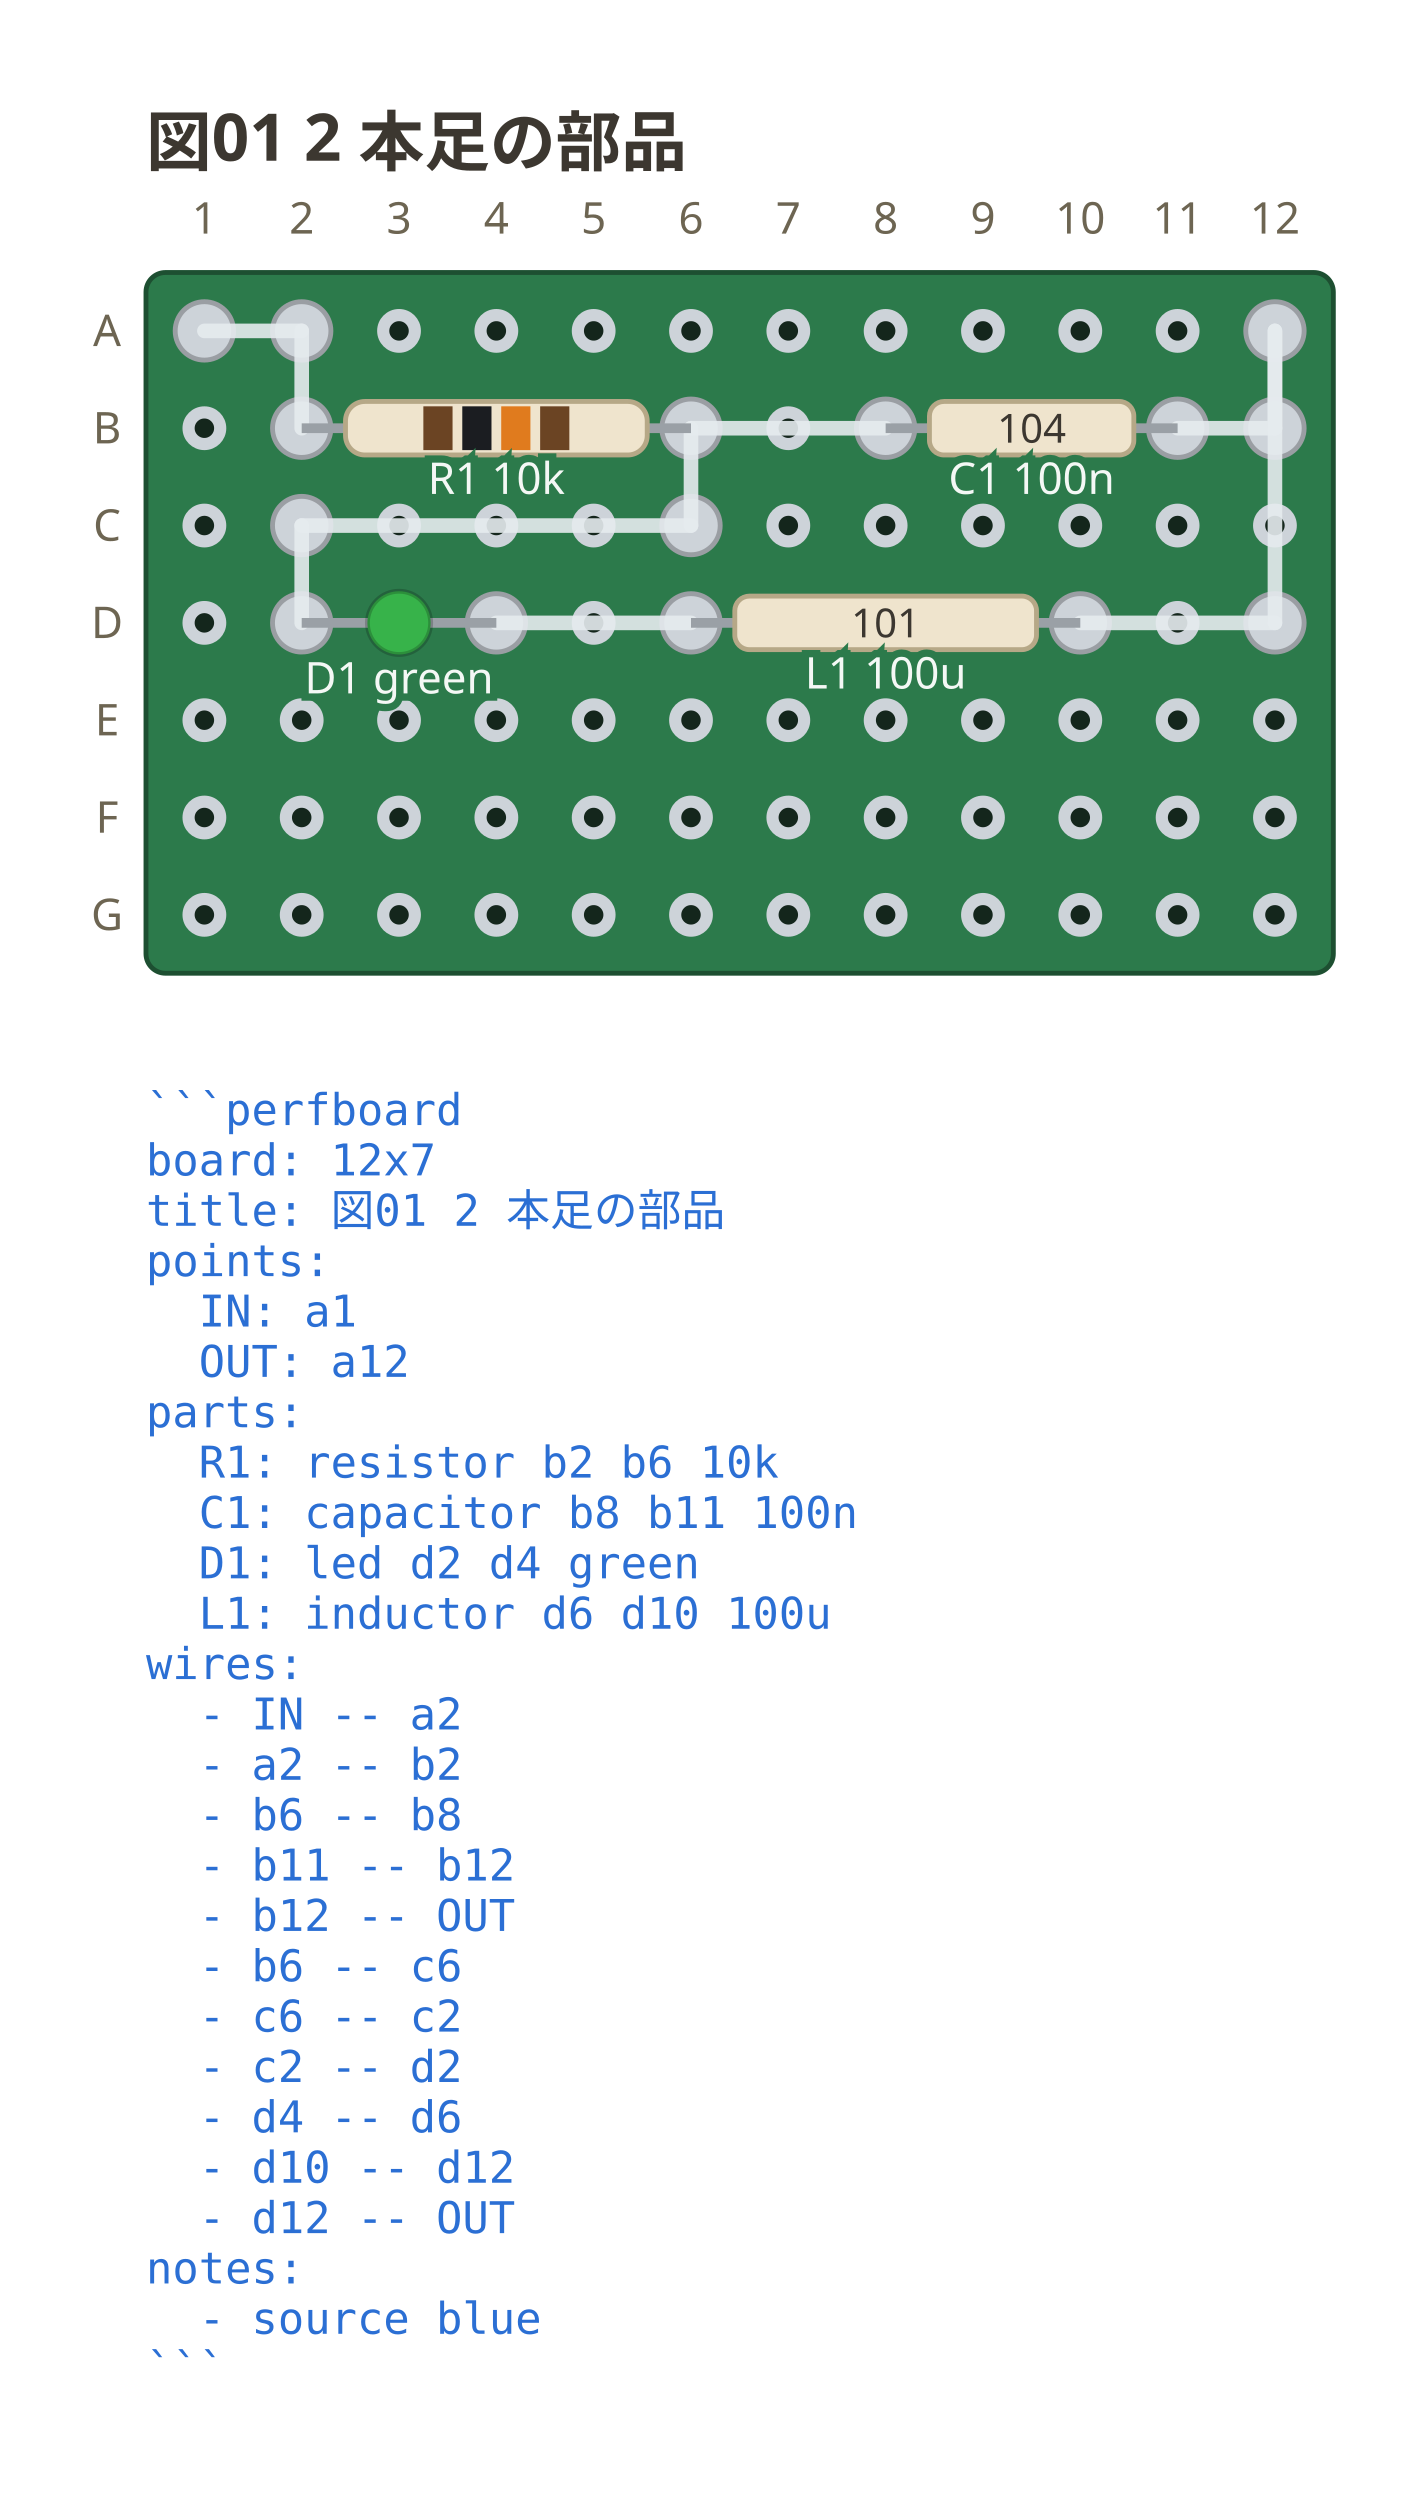
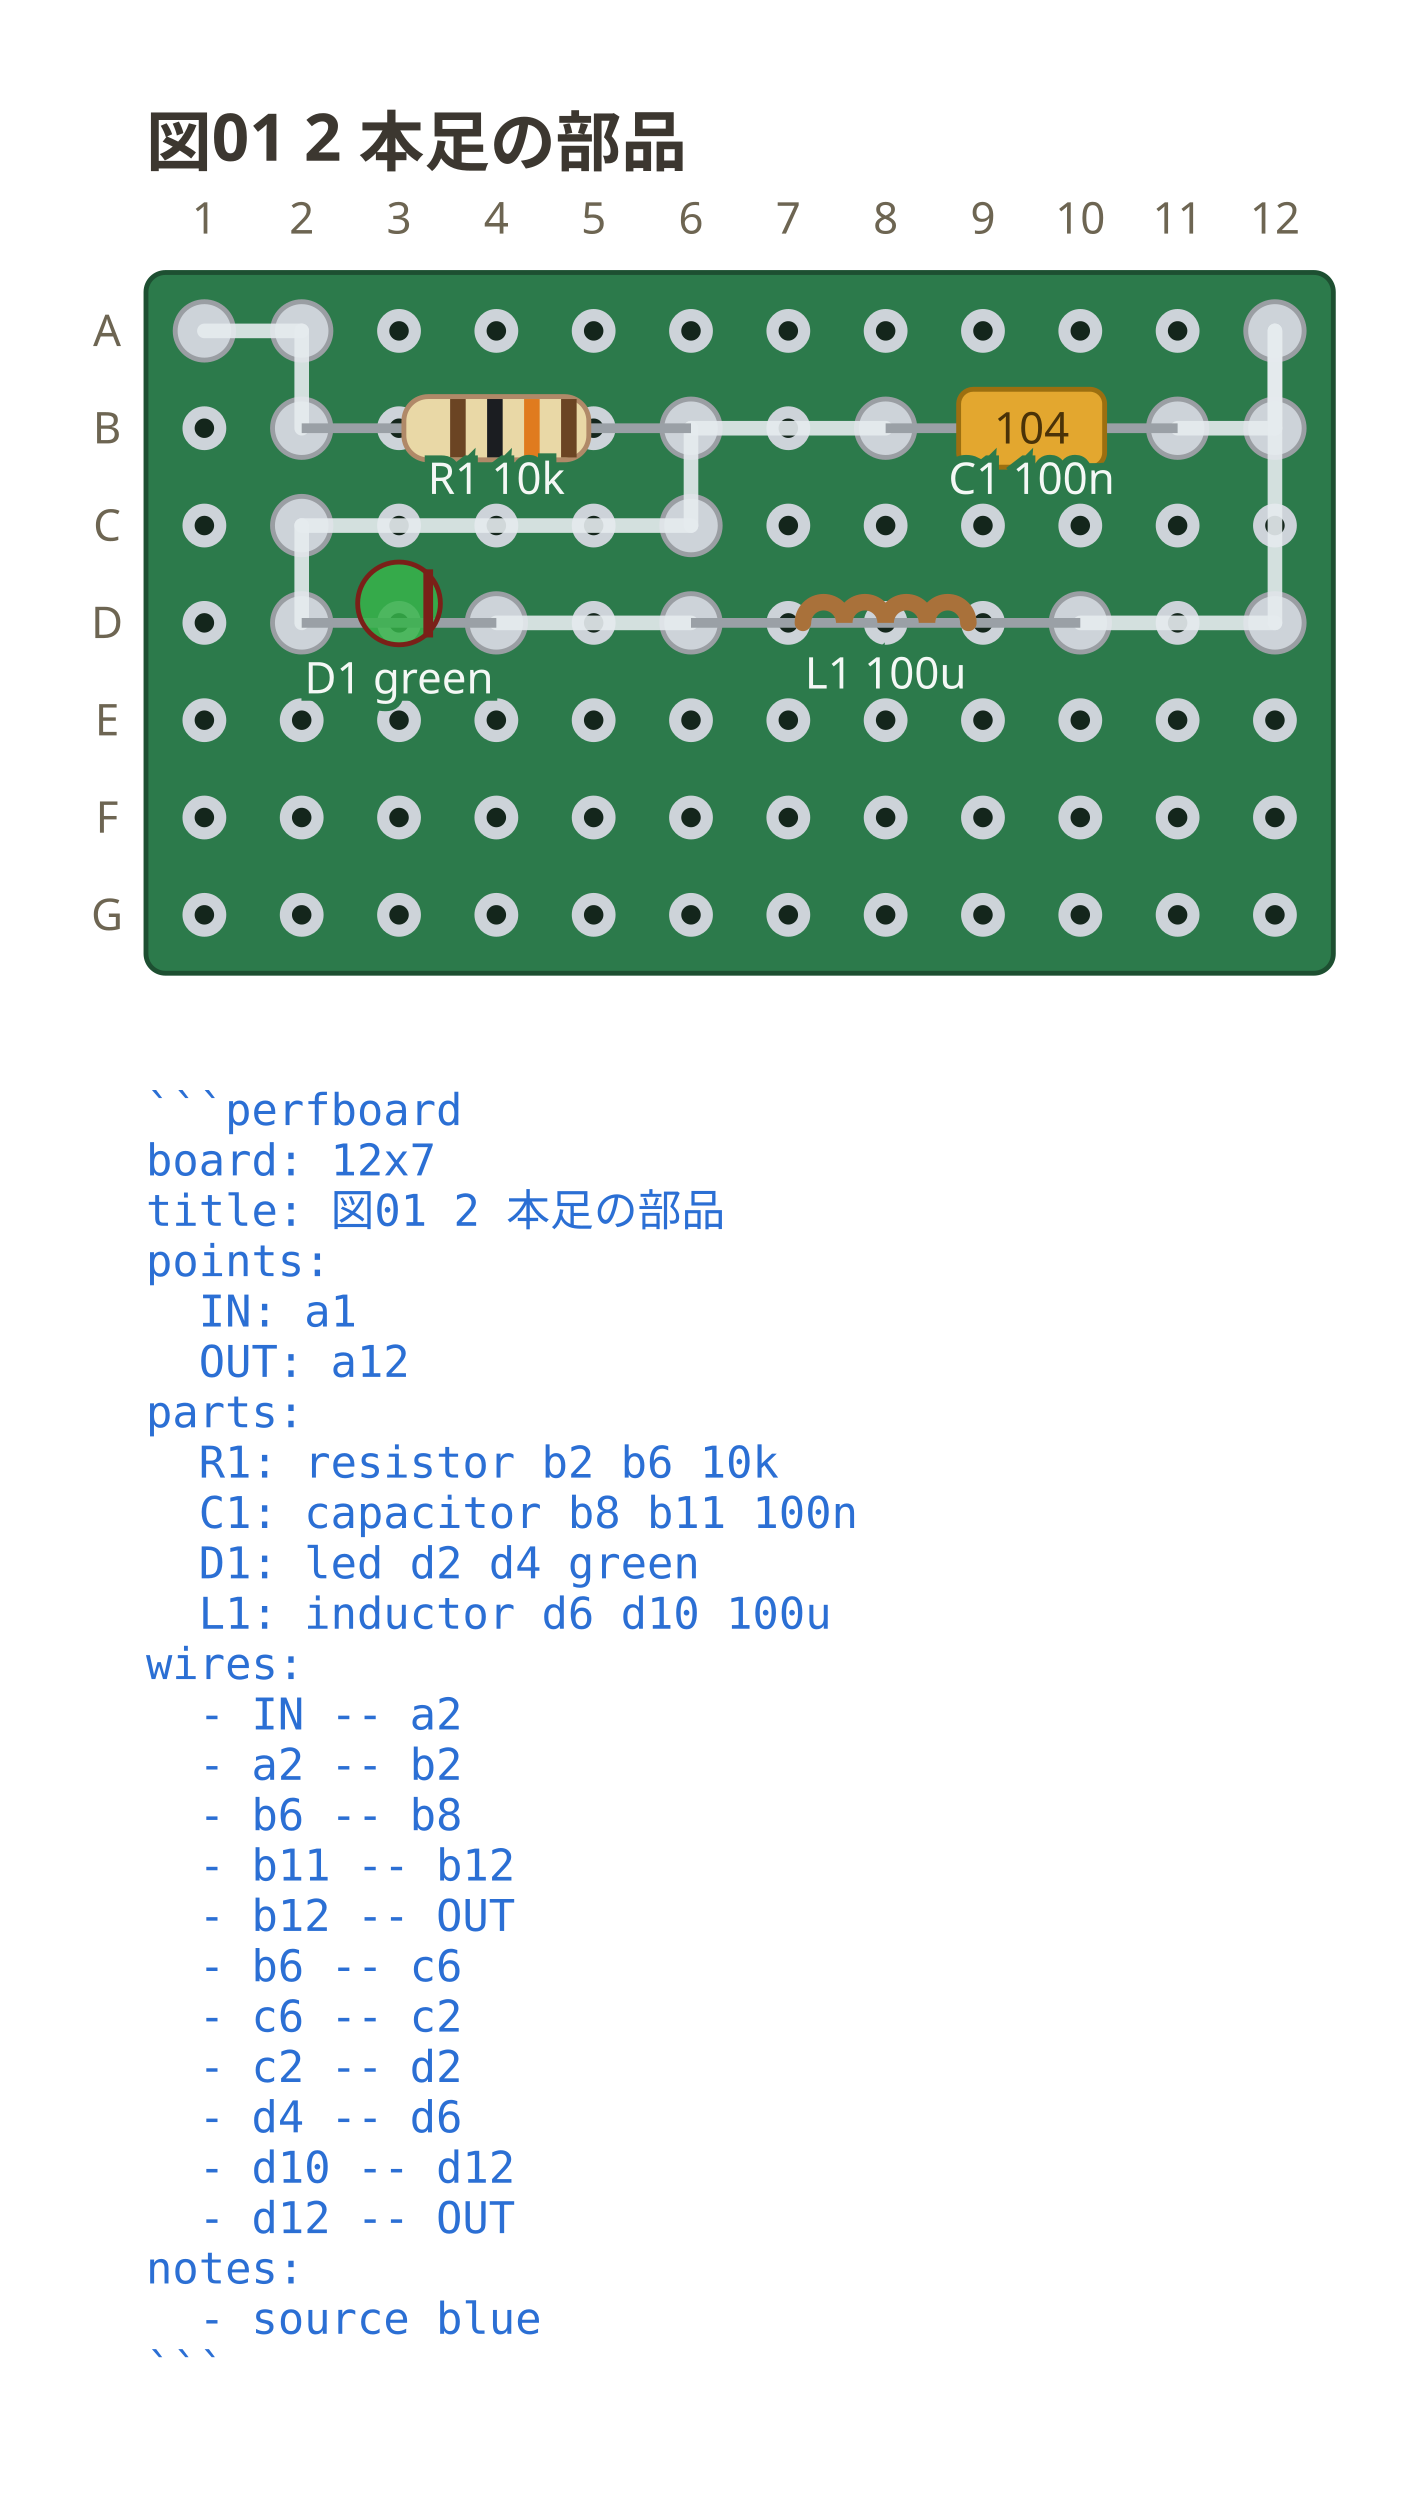
<svg xmlns="http://www.w3.org/2000/svg" viewBox="0 0 288 513.75" width="288" height="513.75" data-perfboard-fence="0.1.0" role="img">
  <text x="30" y="34" text-anchor="start" font-family="ui-sans-serif, system-ui, sans-serif" fill="#3c3730" font-size="13.5" font-weight="600">図01 2 本足の部品</text>
  <rect x="30" y="56" width="244" height="144" rx="4" fill="#2c7a4b" stroke="#1d4f31" stroke-width="1" />
  <circle cx="42" cy="68" r="3.25" fill="#14261c" stroke="#cdd3d9" stroke-width="2.5" />
  <circle cx="62" cy="68" r="3.25" fill="#14261c" stroke="#cdd3d9" stroke-width="2.5" />
  <circle cx="82" cy="68" r="3.25" fill="#14261c" stroke="#cdd3d9" stroke-width="2.5" />
  <circle cx="102" cy="68" r="3.25" fill="#14261c" stroke="#cdd3d9" stroke-width="2.5" />
  <circle cx="122" cy="68" r="3.25" fill="#14261c" stroke="#cdd3d9" stroke-width="2.5" />
  <circle cx="142" cy="68" r="3.25" fill="#14261c" stroke="#cdd3d9" stroke-width="2.5" />
  <circle cx="162" cy="68" r="3.25" fill="#14261c" stroke="#cdd3d9" stroke-width="2.5" />
  <circle cx="182" cy="68" r="3.25" fill="#14261c" stroke="#cdd3d9" stroke-width="2.5" />
  <circle cx="202" cy="68" r="3.25" fill="#14261c" stroke="#cdd3d9" stroke-width="2.5" />
  <circle cx="222" cy="68" r="3.25" fill="#14261c" stroke="#cdd3d9" stroke-width="2.5" />
  <circle cx="242" cy="68" r="3.25" fill="#14261c" stroke="#cdd3d9" stroke-width="2.5" />
  <circle cx="262" cy="68" r="3.25" fill="#14261c" stroke="#cdd3d9" stroke-width="2.5" />
  <circle cx="42" cy="88" r="3.25" fill="#14261c" stroke="#cdd3d9" stroke-width="2.5" />
  <circle cx="62" cy="88" r="3.25" fill="#14261c" stroke="#cdd3d9" stroke-width="2.5" />
  <circle cx="82" cy="88" r="3.25" fill="#14261c" stroke="#cdd3d9" stroke-width="2.5" />
  <circle cx="102" cy="88" r="3.25" fill="#14261c" stroke="#cdd3d9" stroke-width="2.5" />
  <circle cx="122" cy="88" r="3.25" fill="#14261c" stroke="#cdd3d9" stroke-width="2.5" />
  <circle cx="142" cy="88" r="3.25" fill="#14261c" stroke="#cdd3d9" stroke-width="2.5" />
  <circle cx="162" cy="88" r="3.25" fill="#14261c" stroke="#cdd3d9" stroke-width="2.5" />
  <circle cx="182" cy="88" r="3.25" fill="#14261c" stroke="#cdd3d9" stroke-width="2.5" />
  <circle cx="202" cy="88" r="3.25" fill="#14261c" stroke="#cdd3d9" stroke-width="2.5" />
  <circle cx="222" cy="88" r="3.25" fill="#14261c" stroke="#cdd3d9" stroke-width="2.5" />
  <circle cx="242" cy="88" r="3.25" fill="#14261c" stroke="#cdd3d9" stroke-width="2.5" />
  <circle cx="262" cy="88" r="3.25" fill="#14261c" stroke="#cdd3d9" stroke-width="2.5" />
  <circle cx="42" cy="108" r="3.25" fill="#14261c" stroke="#cdd3d9" stroke-width="2.5" />
  <circle cx="62" cy="108" r="3.25" fill="#14261c" stroke="#cdd3d9" stroke-width="2.5" />
  <circle cx="82" cy="108" r="3.25" fill="#14261c" stroke="#cdd3d9" stroke-width="2.5" />
  <circle cx="102" cy="108" r="3.25" fill="#14261c" stroke="#cdd3d9" stroke-width="2.5" />
  <circle cx="122" cy="108" r="3.25" fill="#14261c" stroke="#cdd3d9" stroke-width="2.5" />
  <circle cx="142" cy="108" r="3.25" fill="#14261c" stroke="#cdd3d9" stroke-width="2.5" />
  <circle cx="162" cy="108" r="3.25" fill="#14261c" stroke="#cdd3d9" stroke-width="2.5" />
  <circle cx="182" cy="108" r="3.25" fill="#14261c" stroke="#cdd3d9" stroke-width="2.5" />
  <circle cx="202" cy="108" r="3.25" fill="#14261c" stroke="#cdd3d9" stroke-width="2.5" />
  <circle cx="222" cy="108" r="3.25" fill="#14261c" stroke="#cdd3d9" stroke-width="2.5" />
  <circle cx="242" cy="108" r="3.25" fill="#14261c" stroke="#cdd3d9" stroke-width="2.5" />
  <circle cx="262" cy="108" r="3.25" fill="#14261c" stroke="#cdd3d9" stroke-width="2.5" />
  <circle cx="42" cy="128" r="3.25" fill="#14261c" stroke="#cdd3d9" stroke-width="2.5" />
  <circle cx="62" cy="128" r="3.25" fill="#14261c" stroke="#cdd3d9" stroke-width="2.5" />
  <circle cx="82" cy="128" r="3.25" fill="#14261c" stroke="#cdd3d9" stroke-width="2.5" />
  <circle cx="102" cy="128" r="3.25" fill="#14261c" stroke="#cdd3d9" stroke-width="2.5" />
  <circle cx="122" cy="128" r="3.25" fill="#14261c" stroke="#cdd3d9" stroke-width="2.5" />
  <circle cx="142" cy="128" r="3.25" fill="#14261c" stroke="#cdd3d9" stroke-width="2.5" />
  <circle cx="162" cy="128" r="3.25" fill="#14261c" stroke="#cdd3d9" stroke-width="2.5" />
  <circle cx="182" cy="128" r="3.25" fill="#14261c" stroke="#cdd3d9" stroke-width="2.5" />
  <circle cx="202" cy="128" r="3.25" fill="#14261c" stroke="#cdd3d9" stroke-width="2.5" />
  <circle cx="222" cy="128" r="3.25" fill="#14261c" stroke="#cdd3d9" stroke-width="2.5" />
  <circle cx="242" cy="128" r="3.25" fill="#14261c" stroke="#cdd3d9" stroke-width="2.5" />
  <circle cx="262" cy="128" r="3.25" fill="#14261c" stroke="#cdd3d9" stroke-width="2.5" />
  <circle cx="42" cy="148" r="3.25" fill="#14261c" stroke="#cdd3d9" stroke-width="2.5" />
  <circle cx="62" cy="148" r="3.25" fill="#14261c" stroke="#cdd3d9" stroke-width="2.5" />
  <circle cx="82" cy="148" r="3.25" fill="#14261c" stroke="#cdd3d9" stroke-width="2.5" />
  <circle cx="102" cy="148" r="3.25" fill="#14261c" stroke="#cdd3d9" stroke-width="2.5" />
  <circle cx="122" cy="148" r="3.25" fill="#14261c" stroke="#cdd3d9" stroke-width="2.5" />
  <circle cx="142" cy="148" r="3.25" fill="#14261c" stroke="#cdd3d9" stroke-width="2.5" />
  <circle cx="162" cy="148" r="3.25" fill="#14261c" stroke="#cdd3d9" stroke-width="2.5" />
  <circle cx="182" cy="148" r="3.25" fill="#14261c" stroke="#cdd3d9" stroke-width="2.5" />
  <circle cx="202" cy="148" r="3.25" fill="#14261c" stroke="#cdd3d9" stroke-width="2.5" />
  <circle cx="222" cy="148" r="3.25" fill="#14261c" stroke="#cdd3d9" stroke-width="2.5" />
  <circle cx="242" cy="148" r="3.25" fill="#14261c" stroke="#cdd3d9" stroke-width="2.5" />
  <circle cx="262" cy="148" r="3.25" fill="#14261c" stroke="#cdd3d9" stroke-width="2.5" />
  <circle cx="42" cy="168" r="3.25" fill="#14261c" stroke="#cdd3d9" stroke-width="2.5" />
  <circle cx="62" cy="168" r="3.25" fill="#14261c" stroke="#cdd3d9" stroke-width="2.5" />
  <circle cx="82" cy="168" r="3.25" fill="#14261c" stroke="#cdd3d9" stroke-width="2.5" />
  <circle cx="102" cy="168" r="3.25" fill="#14261c" stroke="#cdd3d9" stroke-width="2.5" />
  <circle cx="122" cy="168" r="3.25" fill="#14261c" stroke="#cdd3d9" stroke-width="2.5" />
  <circle cx="142" cy="168" r="3.25" fill="#14261c" stroke="#cdd3d9" stroke-width="2.5" />
  <circle cx="162" cy="168" r="3.25" fill="#14261c" stroke="#cdd3d9" stroke-width="2.5" />
  <circle cx="182" cy="168" r="3.25" fill="#14261c" stroke="#cdd3d9" stroke-width="2.5" />
  <circle cx="202" cy="168" r="3.25" fill="#14261c" stroke="#cdd3d9" stroke-width="2.5" />
  <circle cx="222" cy="168" r="3.25" fill="#14261c" stroke="#cdd3d9" stroke-width="2.5" />
  <circle cx="242" cy="168" r="3.25" fill="#14261c" stroke="#cdd3d9" stroke-width="2.5" />
  <circle cx="262" cy="168" r="3.25" fill="#14261c" stroke="#cdd3d9" stroke-width="2.5" />
  <circle cx="42" cy="188" r="3.25" fill="#14261c" stroke="#cdd3d9" stroke-width="2.5" />
  <circle cx="62" cy="188" r="3.25" fill="#14261c" stroke="#cdd3d9" stroke-width="2.5" />
  <circle cx="82" cy="188" r="3.25" fill="#14261c" stroke="#cdd3d9" stroke-width="2.5" />
  <circle cx="102" cy="188" r="3.25" fill="#14261c" stroke="#cdd3d9" stroke-width="2.5" />
  <circle cx="122" cy="188" r="3.25" fill="#14261c" stroke="#cdd3d9" stroke-width="2.5" />
  <circle cx="142" cy="188" r="3.25" fill="#14261c" stroke="#cdd3d9" stroke-width="2.5" />
  <circle cx="162" cy="188" r="3.25" fill="#14261c" stroke="#cdd3d9" stroke-width="2.5" />
  <circle cx="182" cy="188" r="3.25" fill="#14261c" stroke="#cdd3d9" stroke-width="2.5" />
  <circle cx="202" cy="188" r="3.25" fill="#14261c" stroke="#cdd3d9" stroke-width="2.5" />
  <circle cx="222" cy="188" r="3.25" fill="#14261c" stroke="#cdd3d9" stroke-width="2.5" />
  <circle cx="242" cy="188" r="3.25" fill="#14261c" stroke="#cdd3d9" stroke-width="2.5" />
  <circle cx="262" cy="188" r="3.25" fill="#14261c" stroke="#cdd3d9" stroke-width="2.5" />
  <text x="22" y="68" text-anchor="middle" font-family="ui-sans-serif, system-ui, sans-serif" fill="#6d6552" font-size="9" dominant-baseline="middle">A</text>
  <text x="22" y="88" text-anchor="middle" font-family="ui-sans-serif, system-ui, sans-serif" fill="#6d6552" font-size="9" dominant-baseline="middle">B</text>
  <text x="22" y="108" text-anchor="middle" font-family="ui-sans-serif, system-ui, sans-serif" fill="#6d6552" font-size="9" dominant-baseline="middle">C</text>
  <text x="22" y="128" text-anchor="middle" font-family="ui-sans-serif, system-ui, sans-serif" fill="#6d6552" font-size="9" dominant-baseline="middle">D</text>
  <text x="22" y="148" text-anchor="middle" font-family="ui-sans-serif, system-ui, sans-serif" fill="#6d6552" font-size="9" dominant-baseline="middle">E</text>
  <text x="22" y="168" text-anchor="middle" font-family="ui-sans-serif, system-ui, sans-serif" fill="#6d6552" font-size="9" dominant-baseline="middle">F</text>
  <text x="22" y="188" text-anchor="middle" font-family="ui-sans-serif, system-ui, sans-serif" fill="#6d6552" font-size="9" dominant-baseline="middle">G</text>
  <text x="42" y="48" text-anchor="middle" font-family="ui-sans-serif, system-ui, sans-serif" fill="#6d6552" font-size="9">1</text>
  <text x="62" y="48" text-anchor="middle" font-family="ui-sans-serif, system-ui, sans-serif" fill="#6d6552" font-size="9">2</text>
  <text x="82" y="48" text-anchor="middle" font-family="ui-sans-serif, system-ui, sans-serif" fill="#6d6552" font-size="9">3</text>
  <text x="102" y="48" text-anchor="middle" font-family="ui-sans-serif, system-ui, sans-serif" fill="#6d6552" font-size="9">4</text>
  <text x="122" y="48" text-anchor="middle" font-family="ui-sans-serif, system-ui, sans-serif" fill="#6d6552" font-size="9">5</text>
  <text x="142" y="48" text-anchor="middle" font-family="ui-sans-serif, system-ui, sans-serif" fill="#6d6552" font-size="9">6</text>
  <text x="162" y="48" text-anchor="middle" font-family="ui-sans-serif, system-ui, sans-serif" fill="#6d6552" font-size="9">7</text>
  <text x="182" y="48" text-anchor="middle" font-family="ui-sans-serif, system-ui, sans-serif" fill="#6d6552" font-size="9">8</text>
  <text x="202" y="48" text-anchor="middle" font-family="ui-sans-serif, system-ui, sans-serif" fill="#6d6552" font-size="9">9</text>
  <text x="222" y="48" text-anchor="middle" font-family="ui-sans-serif, system-ui, sans-serif" fill="#6d6552" font-size="9">10</text>
  <text x="242" y="48" text-anchor="middle" font-family="ui-sans-serif, system-ui, sans-serif" fill="#6d6552" font-size="9">11</text>
  <text x="262" y="48" text-anchor="middle" font-family="ui-sans-serif, system-ui, sans-serif" fill="#6d6552" font-size="9">12</text>
  <circle cx="62" cy="88" r="6" fill="#cdd3d9" stroke="#9a9ea3" stroke-width="1" />
  <circle cx="142" cy="88" r="6" fill="#cdd3d9" stroke="#9a9ea3" stroke-width="1" />
  <circle cx="182" cy="88" r="6" fill="#cdd3d9" stroke="#9a9ea3" stroke-width="1" />
  <circle cx="242" cy="88" r="6" fill="#cdd3d9" stroke="#9a9ea3" stroke-width="1" />
  <circle cx="62" cy="128" r="6" fill="#cdd3d9" stroke="#9a9ea3" stroke-width="1" />
  <circle cx="102" cy="128" r="6" fill="#cdd3d9" stroke="#9a9ea3" stroke-width="1" />
  <circle cx="142" cy="128" r="6" fill="#cdd3d9" stroke="#9a9ea3" stroke-width="1" />
  <circle cx="222" cy="128" r="6" fill="#cdd3d9" stroke="#9a9ea3" stroke-width="1" />
  <circle cx="42" cy="68" r="6" fill="#cdd3d9" stroke="#9a9ea3" stroke-width="1" />
  <circle cx="62" cy="68" r="6" fill="#cdd3d9" stroke="#9a9ea3" stroke-width="1" />
  <circle cx="262" cy="88" r="6" fill="#cdd3d9" stroke="#9a9ea3" stroke-width="1" />
  <circle cx="262" cy="68" r="6" fill="#cdd3d9" stroke="#9a9ea3" stroke-width="1" />
  <circle cx="142" cy="108" r="6" fill="#cdd3d9" stroke="#9a9ea3" stroke-width="1" />
  <circle cx="62" cy="108" r="6" fill="#cdd3d9" stroke="#9a9ea3" stroke-width="1" />
  <circle cx="262" cy="128" r="6" fill="#cdd3d9" stroke="#9a9ea3" stroke-width="1" />
  <line x1="42" y1="68" x2="62" y2="68" stroke="#e6ebef" stroke-width="3" stroke-linecap="round" stroke-opacity="0.9" />
  <line x1="62" y1="68" x2="62" y2="88" stroke="#e6ebef" stroke-width="3" stroke-linecap="round" stroke-opacity="0.9" />
  <line x1="142" y1="88" x2="182" y2="88" stroke="#e6ebef" stroke-width="3" stroke-linecap="round" stroke-opacity="0.9" />
  <line x1="242" y1="88" x2="262" y2="88" stroke="#e6ebef" stroke-width="3" stroke-linecap="round" stroke-opacity="0.9" />
  <line x1="262" y1="88" x2="262" y2="68" stroke="#e6ebef" stroke-width="3" stroke-linecap="round" stroke-opacity="0.9" />
  <line x1="142" y1="88" x2="142" y2="108" stroke="#e6ebef" stroke-width="3" stroke-linecap="round" stroke-opacity="0.9" />
  <line x1="142" y1="108" x2="62" y2="108" stroke="#e6ebef" stroke-width="3" stroke-linecap="round" stroke-opacity="0.9" />
  <line x1="62" y1="108" x2="62" y2="128" stroke="#e6ebef" stroke-width="3" stroke-linecap="round" stroke-opacity="0.9" />
  <line x1="102" y1="128" x2="142" y2="128" stroke="#e6ebef" stroke-width="3" stroke-linecap="round" stroke-opacity="0.9" />
  <line x1="222" y1="128" x2="262" y2="128" stroke="#e6ebef" stroke-width="3" stroke-linecap="round" stroke-opacity="0.9" />
  <line x1="262" y1="128" x2="262" y2="68" stroke="#e6ebef" stroke-width="3" stroke-linecap="round" stroke-opacity="0.9" />
  <line x1="62" y1="88" x2="142" y2="88" stroke="#9aa0a6" stroke-width="2" />
  <g transform="translate(102 88) rotate(0)">
-     <rect x="-31" y="-5.5" width="62" height="11" rx="4" fill="#efe4cd" stroke="#b6a887" stroke-width="1" />
-     <rect x="-15" y="-4.5" width="6" height="9" fill="#6b4423" />
-     <rect x="-7" y="-4.5" width="6" height="9" fill="#1b1d21" />
-     <rect x="1" y="-4.5" width="6" height="9" fill="#e07b1e" />
-     <rect x="9" y="-4.5" width="6" height="9" fill="#6b4423" />
+     <rect x="-19" y="-6.5" width="38" height="13" rx="5" fill="#e9d8a6" stroke="#b08968" />
+     <rect x="-9.5" y="-6" width="3.2" height="12" fill="#6b4423" />
+     <rect x="-1.9" y="-6" width="3.2" height="12" fill="#1b1d21" />
+     <rect x="5.7" y="-6" width="3.2" height="12" fill="#e07b1e" />
+     <rect x="13.3" y="-6" width="3.2" height="12" fill="#6b4423" />
  </g>
  <text x="102" y="101.5" text-anchor="middle" font-family="ui-sans-serif, system-ui, sans-serif" stroke="#2c7a4b" stroke-width="3" paint-order="stroke" fill="#f4f8f5" font-size="9">R1 10k</text>
  <line x1="182" y1="88" x2="242" y2="88" stroke="#9aa0a6" stroke-width="2" />
  <g transform="translate(212 88) rotate(0)">
-     <rect x="-21" y="-5.5" width="42" height="11" rx="3" fill="#efe4cd" stroke="#b6a887" stroke-width="1" />
-     <text x="0" y="2.97" text-anchor="middle" font-family="ui-sans-serif, system-ui, sans-serif" fill="#3c3730" font-size="8.25">104</text>
+     <rect x="-15" y="-8" width="30" height="16" rx="3" fill="#e3a72f" stroke="#9c6f10" />
+     <text x="0" y="3.15" text-anchor="middle" font-family="ui-sans-serif, system-ui, sans-serif" font-size="9" fill="#4a3208">104</text>
  </g>
  <text x="212" y="101.5" text-anchor="middle" font-family="ui-sans-serif, system-ui, sans-serif" stroke="#2c7a4b" stroke-width="3" paint-order="stroke" fill="#f4f8f5" font-size="9">C1 100n</text>
  <line x1="62" y1="128" x2="102" y2="128" stroke="#9aa0a6" stroke-width="2" />
  <g transform="translate(82 128) rotate(0)">
-     <circle cx="0" cy="0" r="6.5" fill="#37b34a" stroke="#00000033" stroke-width="1" />
+     <circle cx="0" cy="-4" r="8.5" fill="#37b34a" fill-opacity="0.85" stroke="#7a2018" />
+     <line x1="6" y1="-11" x2="6" y2="3" stroke="#7a2018" stroke-width="2" />
  </g>
  <text x="82" y="142.5" text-anchor="middle" font-family="ui-sans-serif, system-ui, sans-serif" stroke="#2c7a4b" stroke-width="3" paint-order="stroke" fill="#f4f8f5" font-size="9">D1 green</text>
  <line x1="142" y1="128" x2="222" y2="128" stroke="#9aa0a6" stroke-width="2" />
  <g transform="translate(182 128) rotate(0)">
-     <rect x="-31" y="-5.5" width="62" height="11" rx="3" fill="#efe4cd" stroke="#b6a887" stroke-width="1" />
-     <text x="0" y="2.97" text-anchor="middle" font-family="ui-sans-serif, system-ui, sans-serif" fill="#3c3730" font-size="8.25">101</text>
+     <path d="M -17 0 a 4.25 4.25 0 0 1 8.5 0 a 4.25 4.25 0 0 1 8.5 0 a 4.25 4.25 0 0 1 8.5 0 a 4.25 4.25 0 0 1 8.5 0" fill="none" stroke="#a9713a" stroke-width="3.4" stroke-linecap="round" />
  </g>
  <text x="182" y="141.5" text-anchor="middle" font-family="ui-sans-serif, system-ui, sans-serif" stroke="#2c7a4b" stroke-width="3" paint-order="stroke" fill="#f4f8f5" font-size="9">L1 100u</text>
  <text x="30" y="231.2" text-anchor="start" font-family="ui-monospace, 'DejaVu Sans Mono', 'Noto Sans Mono CJK JP', monospace" fill="#2b6fd4" font-size="9" xml:space="preserve">```perfboard</text>
  <text x="30" y="241.55" text-anchor="start" font-family="ui-monospace, 'DejaVu Sans Mono', 'Noto Sans Mono CJK JP', monospace" fill="#2b6fd4" font-size="9" xml:space="preserve">board: 12x7</text>
  <text x="30" y="251.9" text-anchor="start" font-family="ui-monospace, 'DejaVu Sans Mono', 'Noto Sans Mono CJK JP', monospace" fill="#2b6fd4" font-size="9" xml:space="preserve">title: 図01 2 本足の部品</text>
  <text x="30" y="262.25" text-anchor="start" font-family="ui-monospace, 'DejaVu Sans Mono', 'Noto Sans Mono CJK JP', monospace" fill="#2b6fd4" font-size="9" xml:space="preserve">points:</text>
  <text x="30" y="272.6" text-anchor="start" font-family="ui-monospace, 'DejaVu Sans Mono', 'Noto Sans Mono CJK JP', monospace" fill="#2b6fd4" font-size="9" xml:space="preserve">  IN: a1</text>
  <text x="30" y="282.95" text-anchor="start" font-family="ui-monospace, 'DejaVu Sans Mono', 'Noto Sans Mono CJK JP', monospace" fill="#2b6fd4" font-size="9" xml:space="preserve">  OUT: a12</text>
  <text x="30" y="293.3" text-anchor="start" font-family="ui-monospace, 'DejaVu Sans Mono', 'Noto Sans Mono CJK JP', monospace" fill="#2b6fd4" font-size="9" xml:space="preserve">parts:</text>
  <text x="30" y="303.65" text-anchor="start" font-family="ui-monospace, 'DejaVu Sans Mono', 'Noto Sans Mono CJK JP', monospace" fill="#2b6fd4" font-size="9" xml:space="preserve">  R1: resistor b2 b6 10k</text>
  <text x="30" y="314" text-anchor="start" font-family="ui-monospace, 'DejaVu Sans Mono', 'Noto Sans Mono CJK JP', monospace" fill="#2b6fd4" font-size="9" xml:space="preserve">  C1: capacitor b8 b11 100n</text>
  <text x="30" y="324.35" text-anchor="start" font-family="ui-monospace, 'DejaVu Sans Mono', 'Noto Sans Mono CJK JP', monospace" fill="#2b6fd4" font-size="9" xml:space="preserve">  D1: led d2 d4 green</text>
  <text x="30" y="334.7" text-anchor="start" font-family="ui-monospace, 'DejaVu Sans Mono', 'Noto Sans Mono CJK JP', monospace" fill="#2b6fd4" font-size="9" xml:space="preserve">  L1: inductor d6 d10 100u</text>
  <text x="30" y="345.05" text-anchor="start" font-family="ui-monospace, 'DejaVu Sans Mono', 'Noto Sans Mono CJK JP', monospace" fill="#2b6fd4" font-size="9" xml:space="preserve">wires:</text>
  <text x="30" y="355.4" text-anchor="start" font-family="ui-monospace, 'DejaVu Sans Mono', 'Noto Sans Mono CJK JP', monospace" fill="#2b6fd4" font-size="9" xml:space="preserve">  - IN -- a2</text>
  <text x="30" y="365.75" text-anchor="start" font-family="ui-monospace, 'DejaVu Sans Mono', 'Noto Sans Mono CJK JP', monospace" fill="#2b6fd4" font-size="9" xml:space="preserve">  - a2 -- b2</text>
  <text x="30" y="376.1" text-anchor="start" font-family="ui-monospace, 'DejaVu Sans Mono', 'Noto Sans Mono CJK JP', monospace" fill="#2b6fd4" font-size="9" xml:space="preserve">  - b6 -- b8</text>
  <text x="30" y="386.45" text-anchor="start" font-family="ui-monospace, 'DejaVu Sans Mono', 'Noto Sans Mono CJK JP', monospace" fill="#2b6fd4" font-size="9" xml:space="preserve">  - b11 -- b12</text>
  <text x="30" y="396.8" text-anchor="start" font-family="ui-monospace, 'DejaVu Sans Mono', 'Noto Sans Mono CJK JP', monospace" fill="#2b6fd4" font-size="9" xml:space="preserve">  - b12 -- OUT</text>
  <text x="30" y="407.15" text-anchor="start" font-family="ui-monospace, 'DejaVu Sans Mono', 'Noto Sans Mono CJK JP', monospace" fill="#2b6fd4" font-size="9" xml:space="preserve">  - b6 -- c6</text>
  <text x="30" y="417.5" text-anchor="start" font-family="ui-monospace, 'DejaVu Sans Mono', 'Noto Sans Mono CJK JP', monospace" fill="#2b6fd4" font-size="9" xml:space="preserve">  - c6 -- c2</text>
  <text x="30" y="427.85" text-anchor="start" font-family="ui-monospace, 'DejaVu Sans Mono', 'Noto Sans Mono CJK JP', monospace" fill="#2b6fd4" font-size="9" xml:space="preserve">  - c2 -- d2</text>
  <text x="30" y="438.2" text-anchor="start" font-family="ui-monospace, 'DejaVu Sans Mono', 'Noto Sans Mono CJK JP', monospace" fill="#2b6fd4" font-size="9" xml:space="preserve">  - d4 -- d6</text>
  <text x="30" y="448.55" text-anchor="start" font-family="ui-monospace, 'DejaVu Sans Mono', 'Noto Sans Mono CJK JP', monospace" fill="#2b6fd4" font-size="9" xml:space="preserve">  - d10 -- d12</text>
  <text x="30" y="458.9" text-anchor="start" font-family="ui-monospace, 'DejaVu Sans Mono', 'Noto Sans Mono CJK JP', monospace" fill="#2b6fd4" font-size="9" xml:space="preserve">  - d12 -- OUT</text>
  <text x="30" y="469.25" text-anchor="start" font-family="ui-monospace, 'DejaVu Sans Mono', 'Noto Sans Mono CJK JP', monospace" fill="#2b6fd4" font-size="9" xml:space="preserve">notes:</text>
  <text x="30" y="479.6" text-anchor="start" font-family="ui-monospace, 'DejaVu Sans Mono', 'Noto Sans Mono CJK JP', monospace" fill="#2b6fd4" font-size="9" xml:space="preserve">  - source blue</text>
  <text x="30" y="489.95" text-anchor="start" font-family="ui-monospace, 'DejaVu Sans Mono', 'Noto Sans Mono CJK JP', monospace" fill="#2b6fd4" font-size="9" xml:space="preserve">```</text>
</svg>
